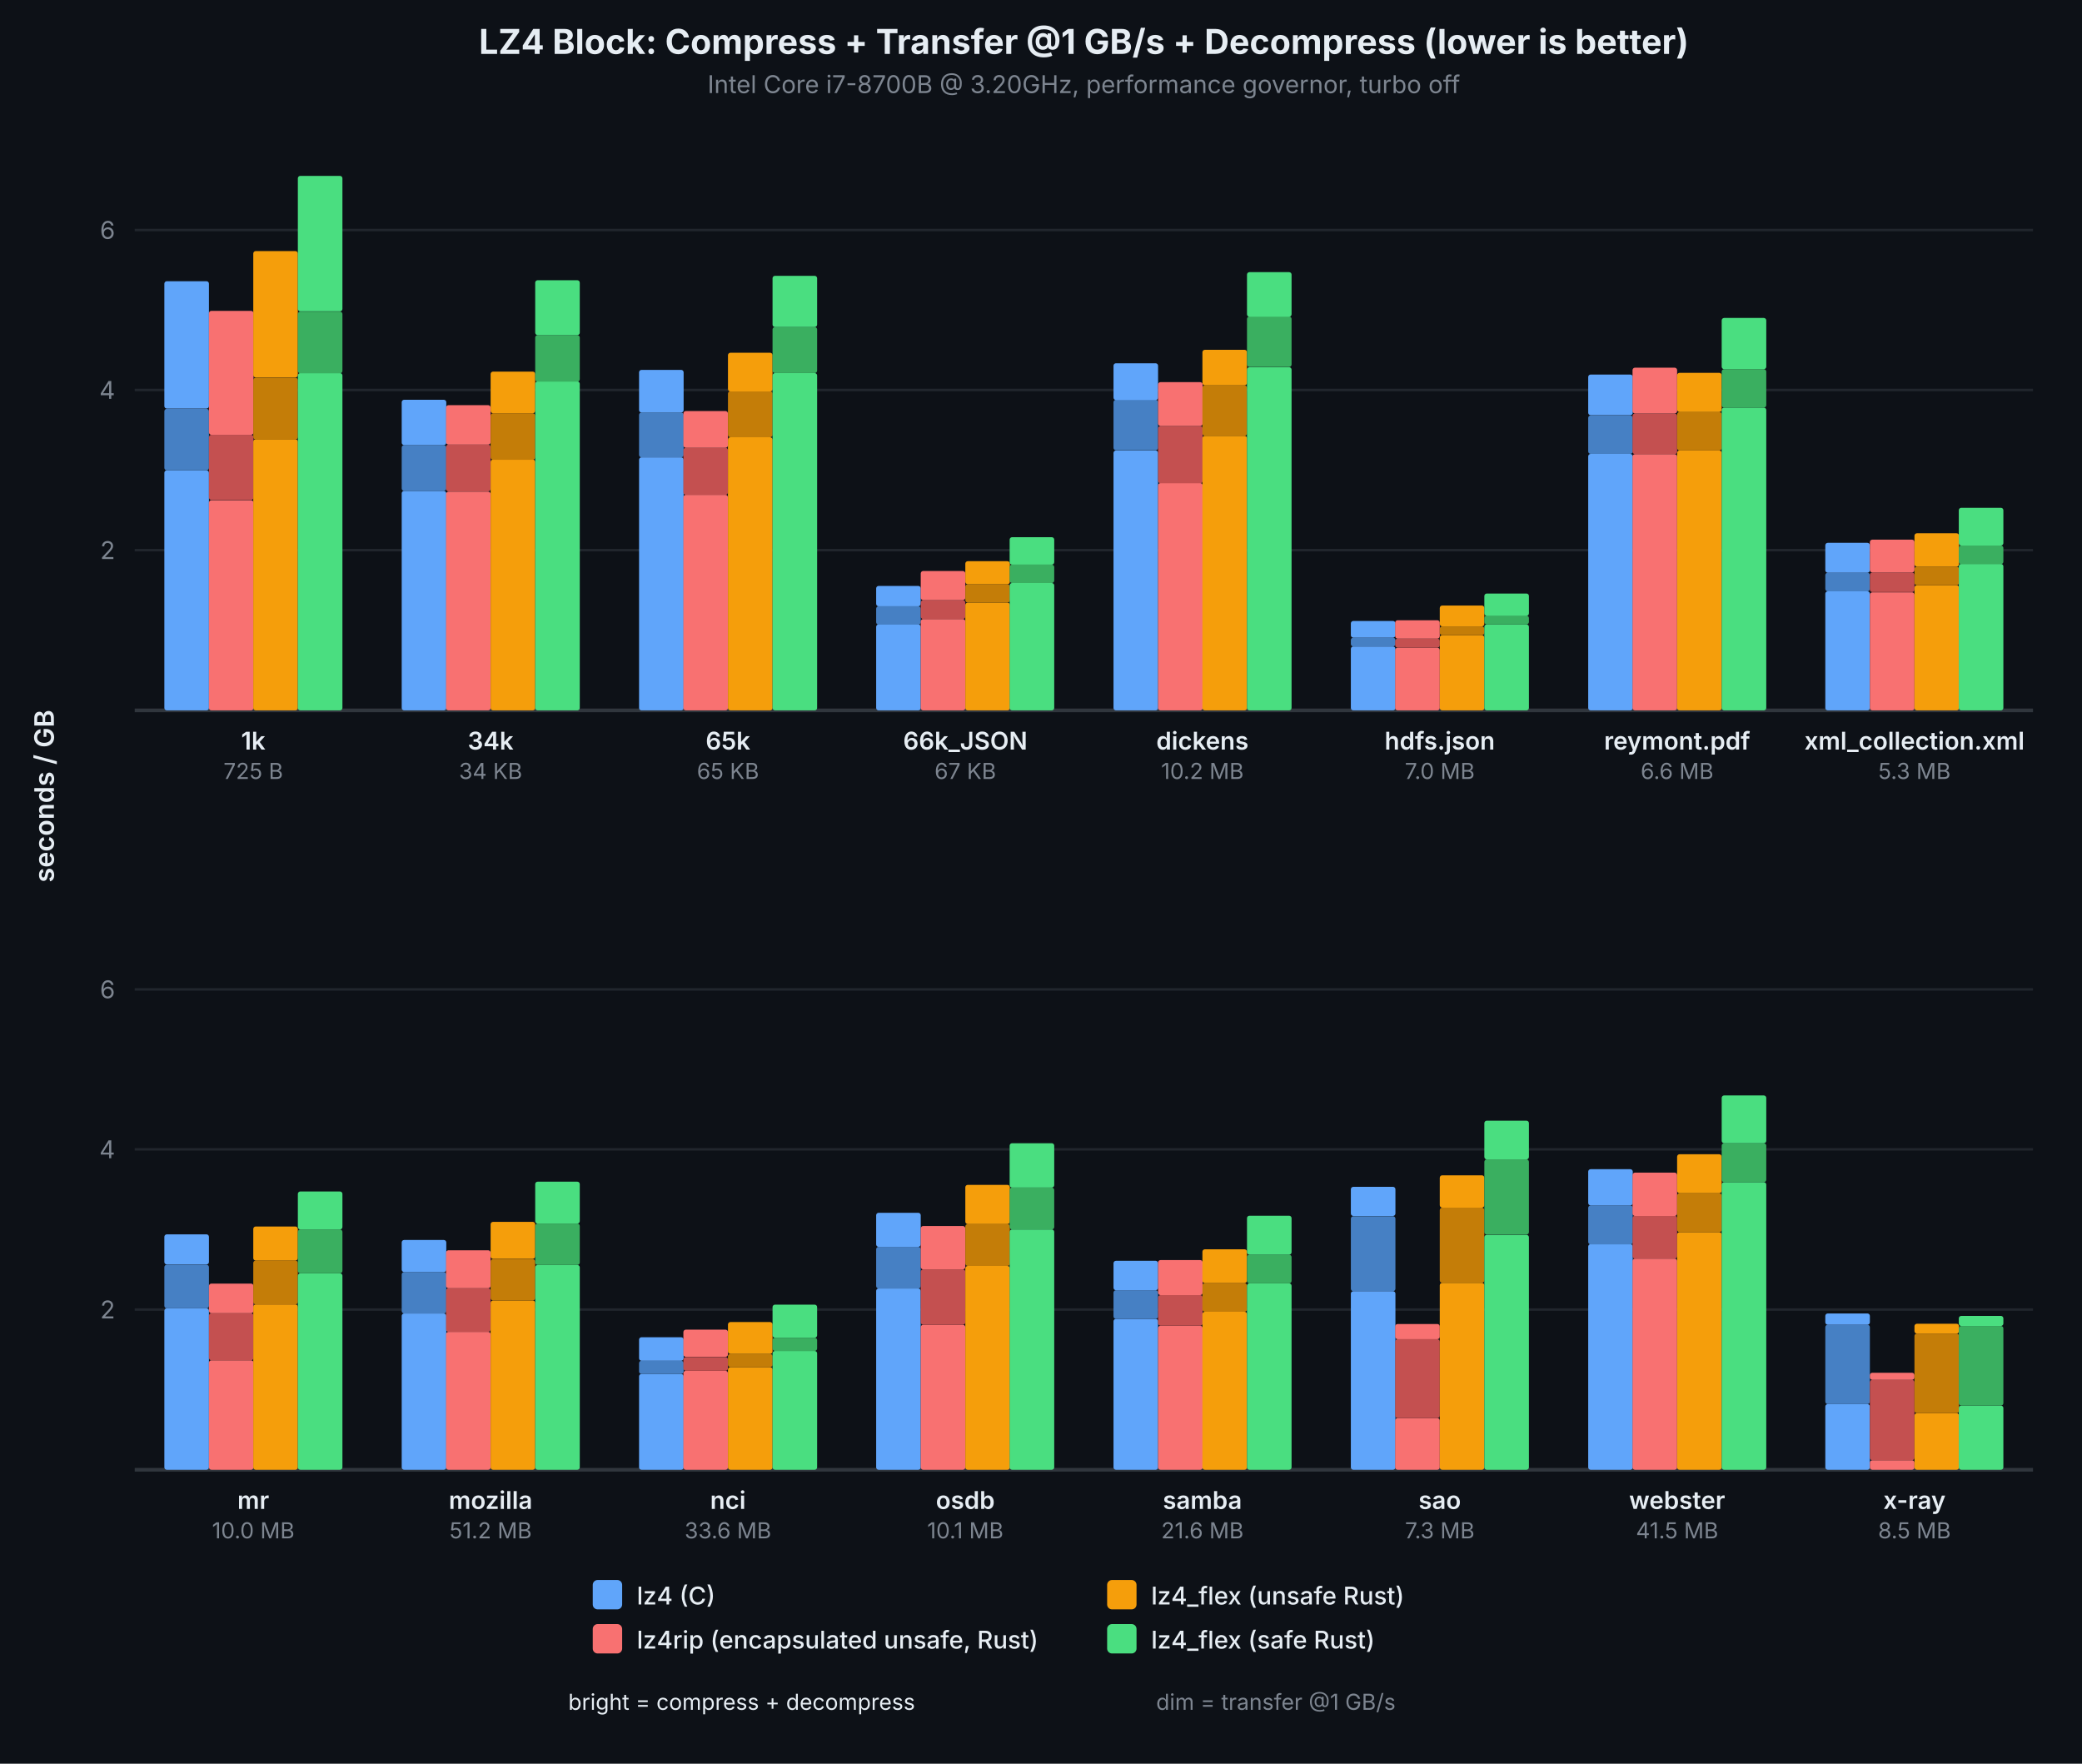
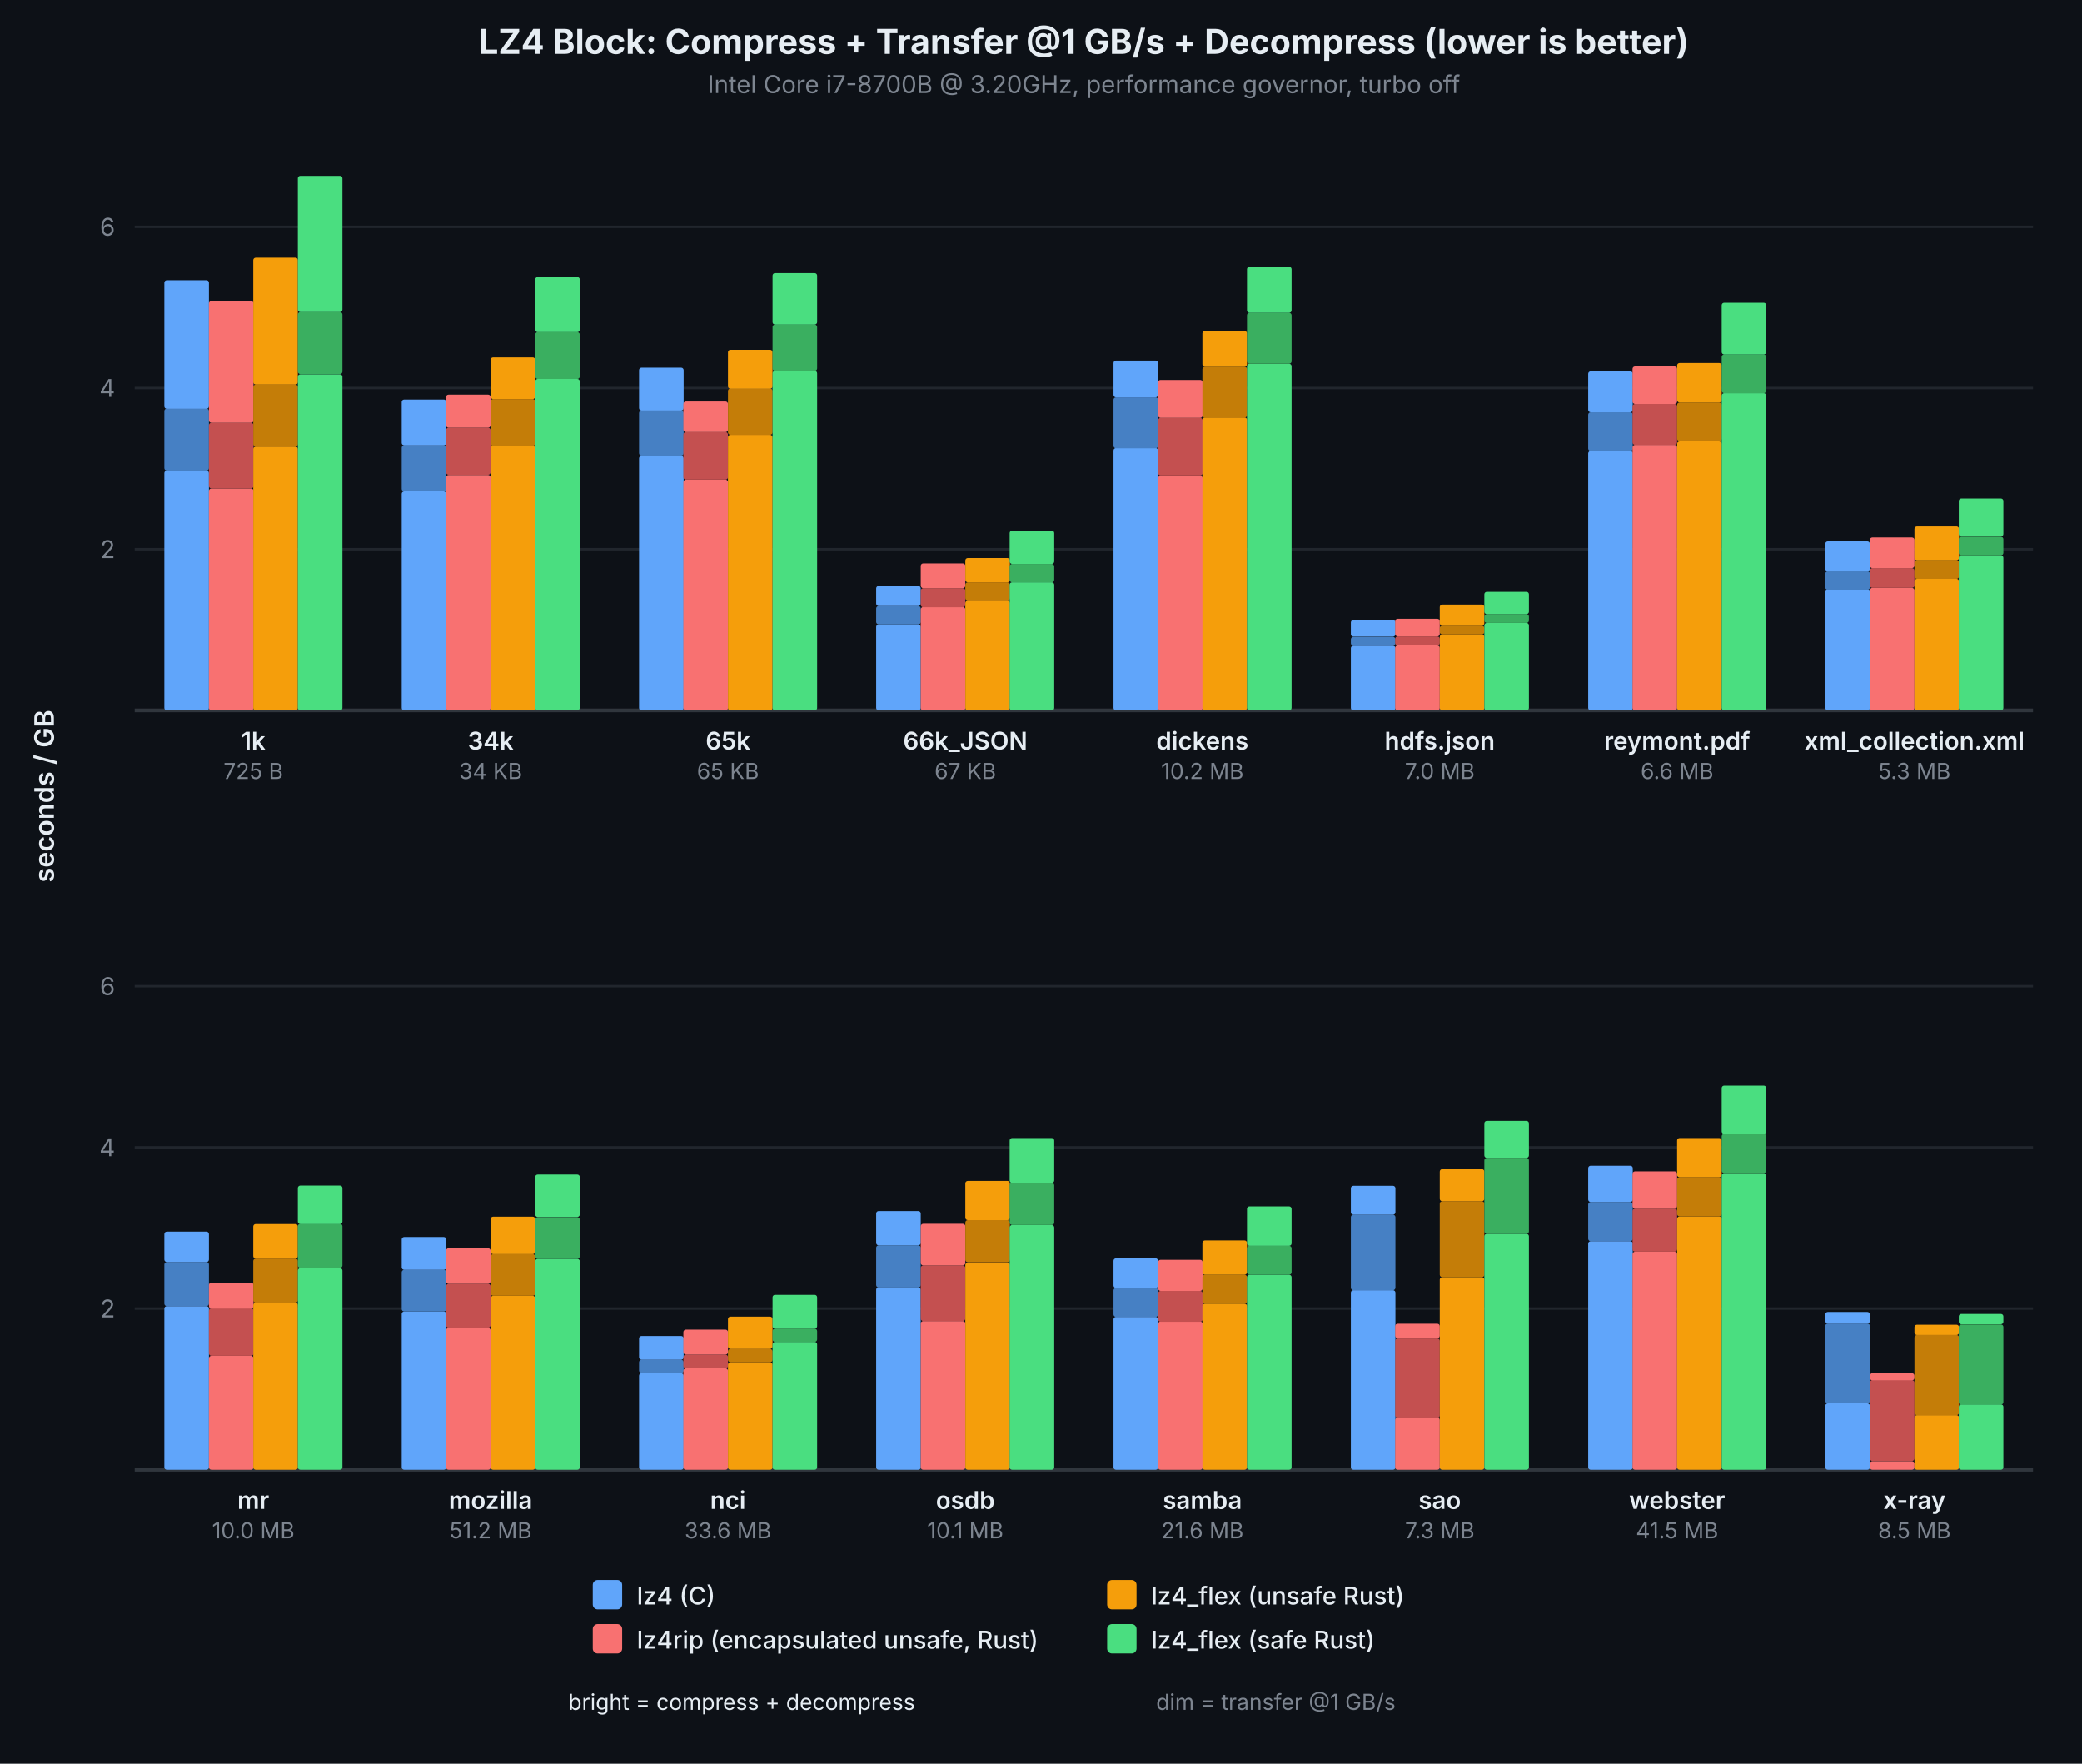
<svg xmlns="http://www.w3.org/2000/svg" viewBox="0 0 850 720" font-family="system-ui, -apple-system, sans-serif">
  <rect width="850" height="720" fill="#0d1117" />
  <text x="442.5" y="22" text-anchor="middle" fill="#e6edf3" font-size="14" font-weight="700">LZ4 Block: Compress + Transfer @1 GB/s + Decompress (lower is better)</text>
  <text x="442.5" y="38" text-anchor="middle" fill="#7d8590" font-size="10">Intel Core i7-8700B @ 3.20GHz, performance governor, turbo off</text>
-   <line x1="55" y1="224.6" x2="830" y2="224.6" stroke="#21262d" stroke-width="1" />
-   <text x="47" y="224.6" text-anchor="end" dominant-baseline="middle" fill="#7d8590" font-size="10">2</text>
-   <line x1="55" y1="159.2" x2="830" y2="159.2" stroke="#21262d" stroke-width="1" />
-   <text x="47" y="159.2" text-anchor="end" dominant-baseline="middle" fill="#7d8590" font-size="10">4</text>
-   <line x1="55" y1="93.9" x2="830" y2="93.9" stroke="#21262d" stroke-width="1" />
-   <text x="47" y="93.9" text-anchor="end" dominant-baseline="middle" fill="#7d8590" font-size="10">6</text>
+   <line x1="55" y1="224.2" x2="830" y2="224.2" stroke="#21262d" stroke-width="1" />
+   <text x="47" y="224.2" text-anchor="end" dominant-baseline="middle" fill="#7d8590" font-size="10">2</text>
+   <line x1="55" y1="158.4" x2="830" y2="158.4" stroke="#21262d" stroke-width="1" />
+   <text x="47" y="158.4" text-anchor="end" dominant-baseline="middle" fill="#7d8590" font-size="10">4</text>
+   <line x1="55" y1="92.6" x2="830" y2="92.6" stroke="#21262d" stroke-width="1" />
+   <text x="47" y="92.6" text-anchor="end" dominant-baseline="middle" fill="#7d8590" font-size="10">6</text>
  <line x1="55" y1="290" x2="830" y2="290" stroke="#30363d" stroke-width="1.5" />
  <text x="22" y="325.0" text-anchor="middle" fill="#e6edf3" font-size="11" font-weight="600" transform="rotate(-90,22,325.0)">seconds / GB</text>
-   <rect x="67.1" y="192.0" width="18.2" height="98.0" fill="#60a5fa" rx="1" />
-   <rect x="67.1" y="166.9" width="18.2" height="25.1" fill="#4680c4" rx="1" />
-   <rect x="67.1" y="114.8" width="18.2" height="52.0" fill="#60a5fa" rx="1" />
-   <rect x="85.3" y="204.2" width="18.2" height="85.8" fill="#f87171" rx="1" />
-   <rect x="85.3" y="177.5" width="18.2" height="26.6" fill="#c45050" rx="1" />
-   <rect x="85.3" y="126.9" width="18.2" height="50.6" fill="#f87171" rx="1" />
-   <rect x="103.4" y="179.3" width="18.2" height="110.7" fill="#f59e0b" rx="1" />
-   <rect x="103.4" y="154.2" width="18.2" height="25.2" fill="#c47d08" rx="1" />
-   <rect x="103.4" y="102.5" width="18.2" height="51.6" fill="#f59e0b" rx="1" />
-   <rect x="121.6" y="152.3" width="18.2" height="137.7" fill="#4ade80" rx="1" />
-   <rect x="121.6" y="127.2" width="18.2" height="25.2" fill="#3aaf60" rx="1" />
-   <rect x="121.6" y="71.8" width="18.2" height="55.3" fill="#4ade80" rx="1" />
+   <rect x="67.1" y="192.1" width="18.2" height="97.9" fill="#60a5fa" rx="1" />
+   <rect x="67.1" y="166.8" width="18.2" height="25.3" fill="#4680c4" rx="1" />
+   <rect x="67.1" y="114.4" width="18.2" height="52.5" fill="#60a5fa" rx="1" />
+   <rect x="85.3" y="199.4" width="18.2" height="90.6" fill="#f87171" rx="1" />
+   <rect x="85.3" y="172.6" width="18.2" height="26.8" fill="#c45050" rx="1" />
+   <rect x="85.3" y="122.9" width="18.2" height="49.7" fill="#f87171" rx="1" />
+   <rect x="103.4" y="182.3" width="18.2" height="107.7" fill="#f59e0b" rx="1" />
+   <rect x="103.4" y="157.0" width="18.2" height="25.3" fill="#c47d08" rx="1" />
+   <rect x="103.4" y="105.2" width="18.2" height="51.8" fill="#f59e0b" rx="1" />
+   <rect x="121.6" y="152.8" width="18.2" height="137.2" fill="#4ade80" rx="1" />
+   <rect x="121.6" y="127.4" width="18.2" height="25.3" fill="#3aaf60" rx="1" />
+   <rect x="121.6" y="71.8" width="18.2" height="55.6" fill="#4ade80" rx="1" />
  <text x="103.4" y="306" text-anchor="middle" fill="#e6edf3" font-size="10" font-weight="600">1k</text>
  <text x="103.4" y="318" text-anchor="middle" fill="#7d8590" font-size="9">725 B</text>
-   <rect x="164.0" y="200.4" width="18.2" height="89.6" fill="#60a5fa" rx="1" />
-   <rect x="164.0" y="181.7" width="18.2" height="18.7" fill="#4680c4" rx="1" />
-   <rect x="164.0" y="163.2" width="18.2" height="18.5" fill="#60a5fa" rx="1" />
-   <rect x="182.1" y="200.7" width="18.2" height="89.3" fill="#f87171" rx="1" />
-   <rect x="182.1" y="181.5" width="18.2" height="19.1" fill="#c45050" rx="1" />
-   <rect x="182.1" y="165.4" width="18.2" height="16.1" fill="#f87171" rx="1" />
-   <rect x="200.3" y="187.6" width="18.2" height="102.4" fill="#f59e0b" rx="1" />
-   <rect x="200.3" y="168.7" width="18.2" height="19.0" fill="#c47d08" rx="1" />
-   <rect x="200.3" y="151.7" width="18.2" height="17.0" fill="#f59e0b" rx="1" />
-   <rect x="218.5" y="155.7" width="18.2" height="134.3" fill="#4ade80" rx="1" />
-   <rect x="218.5" y="136.8" width="18.2" height="19.0" fill="#3aaf60" rx="1" />
-   <rect x="218.5" y="114.4" width="18.2" height="22.4" fill="#4ade80" rx="1" />
+   <rect x="164.0" y="200.6" width="18.2" height="89.4" fill="#60a5fa" rx="1" />
+   <rect x="164.0" y="181.8" width="18.2" height="18.8" fill="#4680c4" rx="1" />
+   <rect x="164.0" y="163.1" width="18.2" height="18.7" fill="#60a5fa" rx="1" />
+   <rect x="182.1" y="193.9" width="18.2" height="96.1" fill="#f87171" rx="1" />
+   <rect x="182.1" y="174.6" width="18.2" height="19.2" fill="#c45050" rx="1" />
+   <rect x="182.1" y="161.1" width="18.2" height="13.5" fill="#f87171" rx="1" />
+   <rect x="200.3" y="182.0" width="18.2" height="108.0" fill="#f59e0b" rx="1" />
+   <rect x="200.3" y="162.9" width="18.2" height="19.1" fill="#c47d08" rx="1" />
+   <rect x="200.3" y="145.9" width="18.2" height="17.0" fill="#f59e0b" rx="1" />
+   <rect x="218.5" y="154.7" width="18.2" height="135.3" fill="#4ade80" rx="1" />
+   <rect x="218.5" y="135.6" width="18.2" height="19.1" fill="#3aaf60" rx="1" />
+   <rect x="218.5" y="113.1" width="18.2" height="22.5" fill="#4ade80" rx="1" />
  <text x="200.3" y="306" text-anchor="middle" fill="#e6edf3" font-size="10" font-weight="600">34k</text>
  <text x="200.3" y="318" text-anchor="middle" fill="#7d8590" font-size="9">34 KB</text>
-   <rect x="260.9" y="186.7" width="18.2" height="103.3" fill="#60a5fa" rx="1" />
-   <rect x="260.9" y="168.4" width="18.2" height="18.3" fill="#4680c4" rx="1" />
-   <rect x="260.9" y="151.0" width="18.2" height="17.4" fill="#60a5fa" rx="1" />
-   <rect x="279.0" y="202.0" width="18.2" height="88.0" fill="#f87171" rx="1" />
-   <rect x="279.0" y="182.8" width="18.2" height="19.2" fill="#c45050" rx="1" />
-   <rect x="279.0" y="167.8" width="18.2" height="15.0" fill="#f87171" rx="1" />
-   <rect x="297.2" y="178.5" width="18.2" height="111.5" fill="#f59e0b" rx="1" />
-   <rect x="297.2" y="159.7" width="18.2" height="18.8" fill="#c47d08" rx="1" />
-   <rect x="297.2" y="144.0" width="18.2" height="15.8" fill="#f59e0b" rx="1" />
-   <rect x="315.4" y="152.3" width="18.2" height="137.7" fill="#4ade80" rx="1" />
-   <rect x="315.4" y="133.5" width="18.2" height="18.8" fill="#3aaf60" rx="1" />
-   <rect x="315.4" y="112.6" width="18.2" height="20.9" fill="#4ade80" rx="1" />
+   <rect x="260.9" y="186.1" width="18.2" height="103.9" fill="#60a5fa" rx="1" />
+   <rect x="260.9" y="167.6" width="18.2" height="18.4" fill="#4680c4" rx="1" />
+   <rect x="260.9" y="150.1" width="18.2" height="17.5" fill="#60a5fa" rx="1" />
+   <rect x="279.0" y="195.8" width="18.2" height="94.2" fill="#f87171" rx="1" />
+   <rect x="279.0" y="176.4" width="18.2" height="19.4" fill="#c45050" rx="1" />
+   <rect x="279.0" y="163.9" width="18.2" height="12.5" fill="#f87171" rx="1" />
+   <rect x="297.2" y="177.5" width="18.2" height="112.5" fill="#f59e0b" rx="1" />
+   <rect x="297.2" y="158.6" width="18.2" height="18.9" fill="#c47d08" rx="1" />
+   <rect x="297.2" y="142.8" width="18.2" height="15.9" fill="#f59e0b" rx="1" />
+   <rect x="315.4" y="151.4" width="18.2" height="138.6" fill="#4ade80" rx="1" />
+   <rect x="315.4" y="132.5" width="18.2" height="18.9" fill="#3aaf60" rx="1" />
+   <rect x="315.4" y="111.5" width="18.2" height="21.0" fill="#4ade80" rx="1" />
  <text x="297.2" y="306" text-anchor="middle" fill="#e6edf3" font-size="10" font-weight="600">65k</text>
  <text x="297.2" y="318" text-anchor="middle" fill="#7d8590" font-size="9">65 KB</text>
  <rect x="357.7" y="254.9" width="18.2" height="35.1" fill="#60a5fa" rx="1" />
-   <rect x="357.7" y="247.5" width="18.2" height="7.5" fill="#4680c4" rx="1" />
-   <rect x="357.7" y="239.2" width="18.2" height="8.3" fill="#60a5fa" rx="1" />
-   <rect x="375.9" y="252.7" width="18.2" height="37.3" fill="#f87171" rx="1" />
-   <rect x="375.9" y="245.0" width="18.2" height="7.7" fill="#c45050" rx="1" />
-   <rect x="375.9" y="233.1" width="18.2" height="11.9" fill="#f87171" rx="1" />
-   <rect x="394.1" y="246.0" width="18.2" height="44.0" fill="#f59e0b" rx="1" />
-   <rect x="394.1" y="238.5" width="18.2" height="7.5" fill="#c47d08" rx="1" />
-   <rect x="394.1" y="229.1" width="18.2" height="9.4" fill="#f59e0b" rx="1" />
-   <rect x="412.2" y="238.0" width="18.2" height="52.0" fill="#4ade80" rx="1" />
-   <rect x="412.2" y="230.5" width="18.2" height="7.5" fill="#3aaf60" rx="1" />
-   <rect x="412.2" y="219.3" width="18.2" height="11.2" fill="#4ade80" rx="1" />
+   <rect x="357.7" y="247.4" width="18.2" height="7.5" fill="#4680c4" rx="1" />
+   <rect x="357.7" y="239.2" width="18.2" height="8.2" fill="#60a5fa" rx="1" />
+   <rect x="375.9" y="247.8" width="18.2" height="42.2" fill="#f87171" rx="1" />
+   <rect x="375.9" y="240.1" width="18.2" height="7.8" fill="#c45050" rx="1" />
+   <rect x="375.9" y="230.0" width="18.2" height="10.1" fill="#f87171" rx="1" />
+   <rect x="394.1" y="245.2" width="18.2" height="44.8" fill="#f59e0b" rx="1" />
+   <rect x="394.1" y="237.7" width="18.2" height="7.5" fill="#c47d08" rx="1" />
+   <rect x="394.1" y="227.8" width="18.2" height="9.9" fill="#f59e0b" rx="1" />
+   <rect x="412.2" y="237.7" width="18.2" height="52.3" fill="#4ade80" rx="1" />
+   <rect x="412.2" y="230.2" width="18.2" height="7.5" fill="#3aaf60" rx="1" />
+   <rect x="412.2" y="216.6" width="18.2" height="13.6" fill="#4ade80" rx="1" />
  <text x="394.1" y="306" text-anchor="middle" fill="#e6edf3" font-size="10" font-weight="600">66k_JSON</text>
  <text x="394.1" y="318" text-anchor="middle" fill="#7d8590" font-size="9">67 KB</text>
-   <rect x="454.6" y="183.9" width="18.2" height="106.1" fill="#60a5fa" rx="1" />
-   <rect x="454.6" y="163.2" width="18.2" height="20.6" fill="#4680c4" rx="1" />
-   <rect x="454.6" y="148.3" width="18.2" height="15.0" fill="#60a5fa" rx="1" />
-   <rect x="472.8" y="197.2" width="18.2" height="92.8" fill="#f87171" rx="1" />
-   <rect x="472.8" y="173.9" width="18.2" height="23.4" fill="#c45050" rx="1" />
-   <rect x="472.8" y="156.0" width="18.2" height="17.9" fill="#f87171" rx="1" />
-   <rect x="490.9" y="177.9" width="18.2" height="112.1" fill="#f59e0b" rx="1" />
-   <rect x="490.9" y="157.3" width="18.2" height="20.6" fill="#c47d08" rx="1" />
-   <rect x="490.9" y="142.8" width="18.2" height="14.5" fill="#f59e0b" rx="1" />
-   <rect x="509.1" y="149.9" width="18.2" height="140.1" fill="#4ade80" rx="1" />
-   <rect x="509.1" y="129.2" width="18.2" height="20.6" fill="#3aaf60" rx="1" />
-   <rect x="509.1" y="111.1" width="18.2" height="18.2" fill="#4ade80" rx="1" />
+   <rect x="454.6" y="182.9" width="18.2" height="107.1" fill="#60a5fa" rx="1" />
+   <rect x="454.6" y="162.2" width="18.2" height="20.8" fill="#4680c4" rx="1" />
+   <rect x="454.6" y="147.2" width="18.2" height="15.0" fill="#60a5fa" rx="1" />
+   <rect x="472.8" y="194.2" width="18.2" height="95.8" fill="#f87171" rx="1" />
+   <rect x="472.8" y="170.6" width="18.2" height="23.5" fill="#c45050" rx="1" />
+   <rect x="472.8" y="155.1" width="18.2" height="15.5" fill="#f87171" rx="1" />
+   <rect x="490.9" y="170.4" width="18.2" height="119.6" fill="#f59e0b" rx="1" />
+   <rect x="490.9" y="149.7" width="18.2" height="20.8" fill="#c47d08" rx="1" />
+   <rect x="490.9" y="135.1" width="18.2" height="14.6" fill="#f59e0b" rx="1" />
+   <rect x="509.1" y="148.5" width="18.2" height="141.5" fill="#4ade80" rx="1" />
+   <rect x="509.1" y="127.7" width="18.2" height="20.8" fill="#3aaf60" rx="1" />
+   <rect x="509.1" y="108.9" width="18.2" height="18.8" fill="#4ade80" rx="1" />
  <text x="490.9" y="306" text-anchor="middle" fill="#e6edf3" font-size="10" font-weight="600">dickens</text>
  <text x="490.9" y="318" text-anchor="middle" fill="#7d8590" font-size="9">10.2 MB</text>
-   <rect x="551.5" y="263.9" width="18.2" height="26.1" fill="#60a5fa" rx="1" />
-   <rect x="551.5" y="260.3" width="18.2" height="3.6" fill="#4680c4" rx="1" />
-   <rect x="551.5" y="253.5" width="18.2" height="6.8" fill="#60a5fa" rx="1" />
-   <rect x="569.6" y="264.4" width="18.2" height="25.6" fill="#f87171" rx="1" />
-   <rect x="569.6" y="260.7" width="18.2" height="3.7" fill="#c45050" rx="1" />
-   <rect x="569.6" y="253.2" width="18.2" height="7.5" fill="#f87171" rx="1" />
-   <rect x="587.8" y="259.3" width="18.2" height="30.7" fill="#f59e0b" rx="1" />
-   <rect x="587.8" y="255.7" width="18.2" height="3.6" fill="#c47d08" rx="1" />
-   <rect x="587.8" y="247.2" width="18.2" height="8.5" fill="#f59e0b" rx="1" />
-   <rect x="606.0" y="254.9" width="18.2" height="35.1" fill="#4ade80" rx="1" />
-   <rect x="606.0" y="251.3" width="18.2" height="3.6" fill="#3aaf60" rx="1" />
-   <rect x="606.0" y="242.3" width="18.2" height="9.1" fill="#4ade80" rx="1" />
+   <rect x="551.5" y="263.6" width="18.2" height="26.4" fill="#60a5fa" rx="1" />
+   <rect x="551.5" y="260.0" width="18.2" height="3.6" fill="#4680c4" rx="1" />
+   <rect x="551.5" y="253.1" width="18.2" height="6.8" fill="#60a5fa" rx="1" />
+   <rect x="569.6" y="263.5" width="18.2" height="26.5" fill="#f87171" rx="1" />
+   <rect x="569.6" y="259.8" width="18.2" height="3.7" fill="#c45050" rx="1" />
+   <rect x="569.6" y="252.6" width="18.2" height="7.2" fill="#f87171" rx="1" />
+   <rect x="587.8" y="259.0" width="18.2" height="31.0" fill="#f59e0b" rx="1" />
+   <rect x="587.8" y="255.4" width="18.2" height="3.6" fill="#c47d08" rx="1" />
+   <rect x="587.8" y="246.8" width="18.2" height="8.6" fill="#f59e0b" rx="1" />
+   <rect x="606.0" y="254.3" width="18.2" height="35.7" fill="#4ade80" rx="1" />
+   <rect x="606.0" y="250.7" width="18.2" height="3.6" fill="#3aaf60" rx="1" />
+   <rect x="606.0" y="241.6" width="18.2" height="9.1" fill="#4ade80" rx="1" />
  <text x="587.8" y="306" text-anchor="middle" fill="#e6edf3" font-size="10" font-weight="600">hdfs.json</text>
  <text x="587.8" y="318" text-anchor="middle" fill="#7d8590" font-size="9">7.0 MB</text>
-   <rect x="648.4" y="185.3" width="18.2" height="104.7" fill="#60a5fa" rx="1" />
-   <rect x="648.4" y="169.6" width="18.2" height="15.7" fill="#4680c4" rx="1" />
-   <rect x="648.4" y="152.9" width="18.2" height="16.6" fill="#60a5fa" rx="1" />
-   <rect x="666.5" y="185.4" width="18.2" height="104.6" fill="#f87171" rx="1" />
-   <rect x="666.5" y="168.8" width="18.2" height="16.6" fill="#c45050" rx="1" />
-   <rect x="666.5" y="150.1" width="18.2" height="18.7" fill="#f87171" rx="1" />
-   <rect x="684.7" y="183.9" width="18.2" height="106.1" fill="#f59e0b" rx="1" />
-   <rect x="684.7" y="168.2" width="18.2" height="15.7" fill="#c47d08" rx="1" />
-   <rect x="684.7" y="152.2" width="18.2" height="16.0" fill="#f59e0b" rx="1" />
-   <rect x="702.9" y="166.4" width="18.2" height="123.6" fill="#4ade80" rx="1" />
-   <rect x="702.9" y="150.7" width="18.2" height="15.7" fill="#3aaf60" rx="1" />
-   <rect x="702.9" y="129.8" width="18.2" height="20.9" fill="#4ade80" rx="1" />
+   <rect x="648.4" y="184.1" width="18.2" height="105.9" fill="#60a5fa" rx="1" />
+   <rect x="648.4" y="168.3" width="18.2" height="15.8" fill="#4680c4" rx="1" />
+   <rect x="648.4" y="151.6" width="18.2" height="16.7" fill="#60a5fa" rx="1" />
+   <rect x="666.5" y="181.6" width="18.2" height="108.4" fill="#f87171" rx="1" />
+   <rect x="666.5" y="164.9" width="18.2" height="16.7" fill="#c45050" rx="1" />
+   <rect x="666.5" y="149.6" width="18.2" height="15.3" fill="#f87171" rx="1" />
+   <rect x="684.7" y="180.2" width="18.2" height="109.8" fill="#f59e0b" rx="1" />
+   <rect x="684.7" y="164.3" width="18.2" height="15.8" fill="#c47d08" rx="1" />
+   <rect x="684.7" y="148.2" width="18.2" height="16.1" fill="#f59e0b" rx="1" />
+   <rect x="702.9" y="160.5" width="18.2" height="129.5" fill="#4ade80" rx="1" />
+   <rect x="702.9" y="144.7" width="18.2" height="15.8" fill="#3aaf60" rx="1" />
+   <rect x="702.9" y="123.6" width="18.2" height="21.1" fill="#4ade80" rx="1" />
  <text x="684.7" y="306" text-anchor="middle" fill="#e6edf3" font-size="10" font-weight="600">reymont.pdf</text>
  <text x="684.7" y="318" text-anchor="middle" fill="#7d8590" font-size="9">6.6 MB</text>
-   <rect x="745.2" y="241.4" width="18.2" height="48.6" fill="#60a5fa" rx="1" />
-   <rect x="745.2" y="233.8" width="18.2" height="7.6" fill="#4680c4" rx="1" />
-   <rect x="745.2" y="221.6" width="18.2" height="12.2" fill="#60a5fa" rx="1" />
-   <rect x="763.4" y="241.8" width="18.2" height="48.2" fill="#f87171" rx="1" />
-   <rect x="763.4" y="233.7" width="18.2" height="8.0" fill="#c45050" rx="1" />
-   <rect x="763.4" y="220.3" width="18.2" height="13.4" fill="#f87171" rx="1" />
-   <rect x="781.6" y="238.9" width="18.2" height="51.1" fill="#f59e0b" rx="1" />
-   <rect x="781.6" y="231.3" width="18.2" height="7.6" fill="#c47d08" rx="1" />
-   <rect x="781.6" y="217.7" width="18.2" height="13.6" fill="#f59e0b" rx="1" />
-   <rect x="799.7" y="230.2" width="18.2" height="59.8" fill="#4ade80" rx="1" />
-   <rect x="799.7" y="222.7" width="18.2" height="7.6" fill="#3aaf60" rx="1" />
-   <rect x="799.7" y="207.3" width="18.2" height="15.4" fill="#4ade80" rx="1" />
+   <rect x="745.2" y="240.8" width="18.2" height="49.2" fill="#60a5fa" rx="1" />
+   <rect x="745.2" y="233.2" width="18.2" height="7.6" fill="#4680c4" rx="1" />
+   <rect x="745.2" y="221.0" width="18.2" height="12.2" fill="#60a5fa" rx="1" />
+   <rect x="763.4" y="240.0" width="18.2" height="50.0" fill="#f87171" rx="1" />
+   <rect x="763.4" y="231.9" width="18.2" height="8.1" fill="#c45050" rx="1" />
+   <rect x="763.4" y="219.4" width="18.2" height="12.5" fill="#f87171" rx="1" />
+   <rect x="781.6" y="236.3" width="18.2" height="53.7" fill="#f59e0b" rx="1" />
+   <rect x="781.6" y="228.7" width="18.2" height="7.6" fill="#c47d08" rx="1" />
+   <rect x="781.6" y="214.9" width="18.2" height="13.8" fill="#f59e0b" rx="1" />
+   <rect x="799.7" y="226.7" width="18.2" height="63.3" fill="#4ade80" rx="1" />
+   <rect x="799.7" y="219.1" width="18.2" height="7.6" fill="#3aaf60" rx="1" />
+   <rect x="799.7" y="203.5" width="18.2" height="15.5" fill="#4ade80" rx="1" />
  <text x="781.6" y="306" text-anchor="middle" fill="#e6edf3" font-size="10" font-weight="600">xml_collection.xml</text>
  <text x="781.6" y="318" text-anchor="middle" fill="#7d8590" font-size="9">5.3 MB</text>
-   <line x1="55" y1="534.6" x2="830" y2="534.6" stroke="#21262d" stroke-width="1" />
-   <text x="47" y="534.6" text-anchor="end" dominant-baseline="middle" fill="#7d8590" font-size="10">2</text>
-   <line x1="55" y1="469.2" x2="830" y2="469.2" stroke="#21262d" stroke-width="1" />
-   <text x="47" y="469.2" text-anchor="end" dominant-baseline="middle" fill="#7d8590" font-size="10">4</text>
-   <line x1="55" y1="403.9" x2="830" y2="403.9" stroke="#21262d" stroke-width="1" />
-   <text x="47" y="403.9" text-anchor="end" dominant-baseline="middle" fill="#7d8590" font-size="10">6</text>
+   <line x1="55" y1="534.2" x2="830" y2="534.2" stroke="#21262d" stroke-width="1" />
+   <text x="47" y="534.2" text-anchor="end" dominant-baseline="middle" fill="#7d8590" font-size="10">2</text>
+   <line x1="55" y1="468.4" x2="830" y2="468.4" stroke="#21262d" stroke-width="1" />
+   <text x="47" y="468.4" text-anchor="end" dominant-baseline="middle" fill="#7d8590" font-size="10">4</text>
+   <line x1="55" y1="402.6" x2="830" y2="402.6" stroke="#21262d" stroke-width="1" />
+   <text x="47" y="402.6" text-anchor="end" dominant-baseline="middle" fill="#7d8590" font-size="10">6</text>
  <line x1="55" y1="600" x2="830" y2="600" stroke="#30363d" stroke-width="1.5" />
-   <rect x="67.1" y="534.1" width="18.2" height="65.9" fill="#60a5fa" rx="1" />
-   <rect x="67.1" y="516.3" width="18.2" height="17.8" fill="#4680c4" rx="1" />
-   <rect x="67.1" y="503.9" width="18.2" height="12.3" fill="#60a5fa" rx="1" />
-   <rect x="85.3" y="555.3" width="18.2" height="44.7" fill="#f87171" rx="1" />
-   <rect x="85.3" y="536.1" width="18.2" height="19.2" fill="#c45050" rx="1" />
-   <rect x="85.3" y="524.0" width="18.2" height="12.1" fill="#f87171" rx="1" />
-   <rect x="103.4" y="532.5" width="18.2" height="67.5" fill="#f59e0b" rx="1" />
-   <rect x="103.4" y="514.6" width="18.2" height="17.9" fill="#c47d08" rx="1" />
-   <rect x="103.4" y="500.7" width="18.2" height="13.9" fill="#f59e0b" rx="1" />
-   <rect x="121.6" y="519.8" width="18.2" height="80.2" fill="#4ade80" rx="1" />
-   <rect x="121.6" y="501.9" width="18.2" height="17.9" fill="#3aaf60" rx="1" />
-   <rect x="121.6" y="486.4" width="18.2" height="15.5" fill="#4ade80" rx="1" />
+   <rect x="67.1" y="533.2" width="18.2" height="66.8" fill="#60a5fa" rx="1" />
+   <rect x="67.1" y="515.2" width="18.2" height="18.0" fill="#4680c4" rx="1" />
+   <rect x="67.1" y="502.8" width="18.2" height="12.4" fill="#60a5fa" rx="1" />
+   <rect x="85.3" y="553.5" width="18.2" height="46.5" fill="#f87171" rx="1" />
+   <rect x="85.3" y="534.1" width="18.2" height="19.4" fill="#c45050" rx="1" />
+   <rect x="85.3" y="523.6" width="18.2" height="10.6" fill="#f87171" rx="1" />
+   <rect x="103.4" y="531.8" width="18.2" height="68.2" fill="#f59e0b" rx="1" />
+   <rect x="103.4" y="513.8" width="18.2" height="18.0" fill="#c47d08" rx="1" />
+   <rect x="103.4" y="499.7" width="18.2" height="14.1" fill="#f59e0b" rx="1" />
+   <rect x="121.6" y="517.7" width="18.2" height="82.3" fill="#4ade80" rx="1" />
+   <rect x="121.6" y="499.6" width="18.2" height="18.0" fill="#3aaf60" rx="1" />
+   <rect x="121.6" y="484.0" width="18.2" height="15.7" fill="#4ade80" rx="1" />
  <text x="103.4" y="616" text-anchor="middle" fill="#e6edf3" font-size="10" font-weight="600">mr</text>
  <text x="103.4" y="628" text-anchor="middle" fill="#7d8590" font-size="9">10.0 MB</text>
-   <rect x="164.0" y="536.2" width="18.2" height="63.8" fill="#60a5fa" rx="1" />
-   <rect x="164.0" y="519.3" width="18.2" height="16.9" fill="#4680c4" rx="1" />
-   <rect x="164.0" y="506.2" width="18.2" height="13.1" fill="#60a5fa" rx="1" />
-   <rect x="182.1" y="543.7" width="18.2" height="56.3" fill="#f87171" rx="1" />
-   <rect x="182.1" y="525.9" width="18.2" height="17.8" fill="#c45050" rx="1" />
-   <rect x="182.1" y="510.4" width="18.2" height="15.5" fill="#f87171" rx="1" />
-   <rect x="200.3" y="530.9" width="18.2" height="69.1" fill="#f59e0b" rx="1" />
-   <rect x="200.3" y="514.0" width="18.2" height="16.9" fill="#c47d08" rx="1" />
-   <rect x="200.3" y="498.8" width="18.2" height="15.1" fill="#f59e0b" rx="1" />
-   <rect x="218.5" y="516.4" width="18.2" height="83.6" fill="#4ade80" rx="1" />
-   <rect x="218.5" y="499.5" width="18.2" height="16.9" fill="#3aaf60" rx="1" />
-   <rect x="218.5" y="482.4" width="18.2" height="17.1" fill="#4ade80" rx="1" />
+   <rect x="164.0" y="535.4" width="18.2" height="64.6" fill="#60a5fa" rx="1" />
+   <rect x="164.0" y="518.4" width="18.2" height="17.0" fill="#4680c4" rx="1" />
+   <rect x="164.0" y="505.0" width="18.2" height="13.4" fill="#60a5fa" rx="1" />
+   <rect x="182.1" y="542.1" width="18.2" height="57.9" fill="#f87171" rx="1" />
+   <rect x="182.1" y="524.1" width="18.2" height="17.9" fill="#c45050" rx="1" />
+   <rect x="182.1" y="509.6" width="18.2" height="14.5" fill="#f87171" rx="1" />
+   <rect x="200.3" y="529.0" width="18.2" height="71.0" fill="#f59e0b" rx="1" />
+   <rect x="200.3" y="512.0" width="18.2" height="17.0" fill="#c47d08" rx="1" />
+   <rect x="200.3" y="496.7" width="18.2" height="15.3" fill="#f59e0b" rx="1" />
+   <rect x="218.5" y="513.9" width="18.2" height="86.1" fill="#4ade80" rx="1" />
+   <rect x="218.5" y="496.9" width="18.2" height="17.0" fill="#3aaf60" rx="1" />
+   <rect x="218.5" y="479.5" width="18.2" height="17.3" fill="#4ade80" rx="1" />
  <text x="200.3" y="616" text-anchor="middle" fill="#e6edf3" font-size="10" font-weight="600">mozilla</text>
  <text x="200.3" y="628" text-anchor="middle" fill="#7d8590" font-size="9">51.2 MB</text>
-   <rect x="260.9" y="560.9" width="18.2" height="39.1" fill="#60a5fa" rx="1" />
-   <rect x="260.9" y="555.5" width="18.2" height="5.4" fill="#4680c4" rx="1" />
-   <rect x="260.9" y="545.9" width="18.2" height="9.6" fill="#60a5fa" rx="1" />
-   <rect x="279.0" y="559.6" width="18.2" height="40.4" fill="#f87171" rx="1" />
-   <rect x="279.0" y="554.0" width="18.2" height="5.6" fill="#c45050" rx="1" />
-   <rect x="279.0" y="542.8" width="18.2" height="11.1" fill="#f87171" rx="1" />
-   <rect x="297.2" y="558.1" width="18.2" height="41.9" fill="#f59e0b" rx="1" />
-   <rect x="297.2" y="552.7" width="18.2" height="5.4" fill="#c47d08" rx="1" />
-   <rect x="297.2" y="539.7" width="18.2" height="13.0" fill="#f59e0b" rx="1" />
-   <rect x="315.4" y="551.5" width="18.2" height="48.5" fill="#4ade80" rx="1" />
-   <rect x="315.4" y="546.1" width="18.2" height="5.4" fill="#3aaf60" rx="1" />
-   <rect x="315.4" y="532.6" width="18.2" height="13.5" fill="#4ade80" rx="1" />
+   <rect x="260.9" y="560.6" width="18.2" height="39.4" fill="#60a5fa" rx="1" />
+   <rect x="260.9" y="555.1" width="18.2" height="5.4" fill="#4680c4" rx="1" />
+   <rect x="260.9" y="545.4" width="18.2" height="9.7" fill="#60a5fa" rx="1" />
+   <rect x="279.0" y="558.6" width="18.2" height="41.4" fill="#f87171" rx="1" />
+   <rect x="279.0" y="553.0" width="18.2" height="5.6" fill="#c45050" rx="1" />
+   <rect x="279.0" y="542.8" width="18.2" height="10.2" fill="#f87171" rx="1" />
+   <rect x="297.2" y="556.1" width="18.2" height="43.9" fill="#f59e0b" rx="1" />
+   <rect x="297.2" y="550.7" width="18.2" height="5.4" fill="#c47d08" rx="1" />
+   <rect x="297.2" y="537.5" width="18.2" height="13.2" fill="#f59e0b" rx="1" />
+   <rect x="315.4" y="547.8" width="18.2" height="52.2" fill="#4ade80" rx="1" />
+   <rect x="315.4" y="542.4" width="18.2" height="5.4" fill="#3aaf60" rx="1" />
+   <rect x="315.4" y="528.6" width="18.2" height="13.8" fill="#4ade80" rx="1" />
  <text x="297.2" y="616" text-anchor="middle" fill="#e6edf3" font-size="10" font-weight="600">nci</text>
  <text x="297.2" y="628" text-anchor="middle" fill="#7d8590" font-size="9">33.6 MB</text>
-   <rect x="357.7" y="526.0" width="18.2" height="74.0" fill="#60a5fa" rx="1" />
-   <rect x="357.7" y="509.0" width="18.2" height="17.0" fill="#4680c4" rx="1" />
-   <rect x="357.7" y="495.1" width="18.2" height="13.9" fill="#60a5fa" rx="1" />
-   <rect x="375.9" y="540.8" width="18.2" height="59.2" fill="#f87171" rx="1" />
-   <rect x="375.9" y="518.2" width="18.2" height="22.6" fill="#c45050" rx="1" />
-   <rect x="375.9" y="500.5" width="18.2" height="17.7" fill="#f87171" rx="1" />
-   <rect x="394.1" y="516.8" width="18.2" height="83.2" fill="#f59e0b" rx="1" />
-   <rect x="394.1" y="499.7" width="18.2" height="17.1" fill="#c47d08" rx="1" />
-   <rect x="394.1" y="483.7" width="18.2" height="16.0" fill="#f59e0b" rx="1" />
-   <rect x="412.2" y="501.9" width="18.2" height="98.1" fill="#4ade80" rx="1" />
-   <rect x="412.2" y="484.8" width="18.2" height="17.1" fill="#3aaf60" rx="1" />
-   <rect x="412.2" y="466.7" width="18.2" height="18.1" fill="#4ade80" rx="1" />
+   <rect x="357.7" y="525.5" width="18.2" height="74.5" fill="#60a5fa" rx="1" />
+   <rect x="357.7" y="508.4" width="18.2" height="17.2" fill="#4680c4" rx="1" />
+   <rect x="357.7" y="494.4" width="18.2" height="14.0" fill="#60a5fa" rx="1" />
+   <rect x="375.9" y="539.3" width="18.2" height="60.7" fill="#f87171" rx="1" />
+   <rect x="375.9" y="516.6" width="18.2" height="22.7" fill="#c45050" rx="1" />
+   <rect x="375.9" y="499.6" width="18.2" height="17.0" fill="#f87171" rx="1" />
+   <rect x="394.1" y="515.4" width="18.2" height="84.6" fill="#f59e0b" rx="1" />
+   <rect x="394.1" y="498.1" width="18.2" height="17.2" fill="#c47d08" rx="1" />
+   <rect x="394.1" y="482.1" width="18.2" height="16.0" fill="#f59e0b" rx="1" />
+   <rect x="412.2" y="500.1" width="18.2" height="99.9" fill="#4ade80" rx="1" />
+   <rect x="412.2" y="482.9" width="18.2" height="17.2" fill="#3aaf60" rx="1" />
+   <rect x="412.2" y="464.6" width="18.2" height="18.3" fill="#4ade80" rx="1" />
  <text x="394.1" y="616" text-anchor="middle" fill="#e6edf3" font-size="10" font-weight="600">osdb</text>
  <text x="394.1" y="628" text-anchor="middle" fill="#7d8590" font-size="9">10.1 MB</text>
-   <rect x="454.6" y="538.4" width="18.2" height="61.6" fill="#60a5fa" rx="1" />
-   <rect x="454.6" y="526.7" width="18.2" height="11.7" fill="#4680c4" rx="1" />
-   <rect x="454.6" y="514.7" width="18.2" height="12.0" fill="#60a5fa" rx="1" />
-   <rect x="472.8" y="541.2" width="18.2" height="58.8" fill="#f87171" rx="1" />
-   <rect x="472.8" y="528.7" width="18.2" height="12.5" fill="#c45050" rx="1" />
-   <rect x="472.8" y="514.4" width="18.2" height="14.3" fill="#f87171" rx="1" />
-   <rect x="490.9" y="535.5" width="18.2" height="64.5" fill="#f59e0b" rx="1" />
-   <rect x="490.9" y="523.8" width="18.2" height="11.7" fill="#c47d08" rx="1" />
-   <rect x="490.9" y="510.0" width="18.2" height="13.8" fill="#f59e0b" rx="1" />
-   <rect x="509.1" y="523.9" width="18.2" height="76.1" fill="#4ade80" rx="1" />
-   <rect x="509.1" y="512.2" width="18.2" height="11.7" fill="#3aaf60" rx="1" />
-   <rect x="509.1" y="496.3" width="18.2" height="15.9" fill="#4ade80" rx="1" />
+   <rect x="454.6" y="537.6" width="18.2" height="62.4" fill="#60a5fa" rx="1" />
+   <rect x="454.6" y="525.8" width="18.2" height="11.8" fill="#4680c4" rx="1" />
+   <rect x="454.6" y="513.7" width="18.2" height="12.1" fill="#60a5fa" rx="1" />
+   <rect x="472.8" y="539.5" width="18.2" height="60.5" fill="#f87171" rx="1" />
+   <rect x="472.8" y="527.0" width="18.2" height="12.6" fill="#c45050" rx="1" />
+   <rect x="472.8" y="514.3" width="18.2" height="12.7" fill="#f87171" rx="1" />
+   <rect x="490.9" y="532.2" width="18.2" height="67.8" fill="#f59e0b" rx="1" />
+   <rect x="490.9" y="520.4" width="18.2" height="11.8" fill="#c47d08" rx="1" />
+   <rect x="490.9" y="506.4" width="18.2" height="14.0" fill="#f59e0b" rx="1" />
+   <rect x="509.1" y="520.4" width="18.2" height="79.6" fill="#4ade80" rx="1" />
+   <rect x="509.1" y="508.6" width="18.2" height="11.8" fill="#3aaf60" rx="1" />
+   <rect x="509.1" y="492.5" width="18.2" height="16.1" fill="#4ade80" rx="1" />
  <text x="490.9" y="616" text-anchor="middle" fill="#e6edf3" font-size="10" font-weight="600">samba</text>
  <text x="490.9" y="628" text-anchor="middle" fill="#7d8590" font-size="9">21.6 MB</text>
-   <rect x="551.5" y="527.1" width="18.2" height="72.9" fill="#60a5fa" rx="1" />
-   <rect x="551.5" y="496.5" width="18.2" height="30.6" fill="#4680c4" rx="1" />
-   <rect x="551.5" y="484.5" width="18.2" height="11.9" fill="#60a5fa" rx="1" />
-   <rect x="569.6" y="578.9" width="18.2" height="21.1" fill="#f87171" rx="1" />
-   <rect x="569.6" y="546.7" width="18.2" height="32.2" fill="#c45050" rx="1" />
-   <rect x="569.6" y="540.5" width="18.2" height="6.2" fill="#f87171" rx="1" />
-   <rect x="587.8" y="523.7" width="18.2" height="76.3" fill="#f59e0b" rx="1" />
-   <rect x="587.8" y="493.0" width="18.2" height="30.7" fill="#c47d08" rx="1" />
-   <rect x="587.8" y="479.8" width="18.2" height="13.2" fill="#f59e0b" rx="1" />
-   <rect x="606.0" y="504.1" width="18.2" height="95.9" fill="#4ade80" rx="1" />
-   <rect x="606.0" y="473.3" width="18.2" height="30.7" fill="#3aaf60" rx="1" />
-   <rect x="606.0" y="457.5" width="18.2" height="15.8" fill="#4ade80" rx="1" />
+   <rect x="551.5" y="526.7" width="18.2" height="73.3" fill="#60a5fa" rx="1" />
+   <rect x="551.5" y="495.9" width="18.2" height="30.8" fill="#4680c4" rx="1" />
+   <rect x="551.5" y="484.1" width="18.2" height="11.8" fill="#60a5fa" rx="1" />
+   <rect x="569.6" y="578.7" width="18.2" height="21.3" fill="#f87171" rx="1" />
+   <rect x="569.6" y="546.4" width="18.2" height="32.4" fill="#c45050" rx="1" />
+   <rect x="569.6" y="540.4" width="18.2" height="5.9" fill="#f87171" rx="1" />
+   <rect x="587.8" y="521.4" width="18.2" height="78.6" fill="#f59e0b" rx="1" />
+   <rect x="587.8" y="490.4" width="18.2" height="31.0" fill="#c47d08" rx="1" />
+   <rect x="587.8" y="477.3" width="18.2" height="13.1" fill="#f59e0b" rx="1" />
+   <rect x="606.0" y="503.7" width="18.2" height="96.3" fill="#4ade80" rx="1" />
+   <rect x="606.0" y="472.7" width="18.2" height="31.0" fill="#3aaf60" rx="1" />
+   <rect x="606.0" y="457.6" width="18.2" height="15.1" fill="#4ade80" rx="1" />
  <text x="587.8" y="616" text-anchor="middle" fill="#e6edf3" font-size="10" font-weight="600">sao</text>
  <text x="587.8" y="628" text-anchor="middle" fill="#7d8590" font-size="9">7.3 MB</text>
-   <rect x="648.4" y="507.9" width="18.2" height="92.1" fill="#60a5fa" rx="1" />
-   <rect x="648.4" y="492.1" width="18.2" height="15.9" fill="#4680c4" rx="1" />
-   <rect x="648.4" y="477.3" width="18.2" height="14.8" fill="#60a5fa" rx="1" />
-   <rect x="666.5" y="513.8" width="18.2" height="86.2" fill="#f87171" rx="1" />
-   <rect x="666.5" y="496.3" width="18.2" height="17.5" fill="#c45050" rx="1" />
-   <rect x="666.5" y="478.7" width="18.2" height="17.7" fill="#f87171" rx="1" />
-   <rect x="684.7" y="503.0" width="18.2" height="97.0" fill="#f59e0b" rx="1" />
-   <rect x="684.7" y="487.1" width="18.2" height="15.9" fill="#c47d08" rx="1" />
-   <rect x="684.7" y="471.2" width="18.2" height="15.9" fill="#f59e0b" rx="1" />
-   <rect x="702.9" y="482.6" width="18.2" height="117.4" fill="#4ade80" rx="1" />
-   <rect x="702.9" y="466.7" width="18.2" height="15.9" fill="#3aaf60" rx="1" />
-   <rect x="702.9" y="447.2" width="18.2" height="19.5" fill="#4ade80" rx="1" />
+   <rect x="648.4" y="506.7" width="18.2" height="93.3" fill="#60a5fa" rx="1" />
+   <rect x="648.4" y="490.7" width="18.2" height="16.0" fill="#4680c4" rx="1" />
+   <rect x="648.4" y="475.9" width="18.2" height="14.8" fill="#60a5fa" rx="1" />
+   <rect x="666.5" y="511.0" width="18.2" height="89.0" fill="#f87171" rx="1" />
+   <rect x="666.5" y="493.4" width="18.2" height="17.6" fill="#c45050" rx="1" />
+   <rect x="666.5" y="478.2" width="18.2" height="15.2" fill="#f87171" rx="1" />
+   <rect x="684.7" y="496.6" width="18.2" height="103.4" fill="#f59e0b" rx="1" />
+   <rect x="684.7" y="480.6" width="18.2" height="16.0" fill="#c47d08" rx="1" />
+   <rect x="684.7" y="464.6" width="18.2" height="16.0" fill="#f59e0b" rx="1" />
+   <rect x="702.9" y="478.9" width="18.2" height="121.1" fill="#4ade80" rx="1" />
+   <rect x="702.9" y="462.9" width="18.2" height="16.0" fill="#3aaf60" rx="1" />
+   <rect x="702.9" y="443.2" width="18.2" height="19.7" fill="#4ade80" rx="1" />
  <text x="684.7" y="616" text-anchor="middle" fill="#e6edf3" font-size="10" font-weight="600">webster</text>
  <text x="684.7" y="628" text-anchor="middle" fill="#7d8590" font-size="9">41.5 MB</text>
-   <rect x="745.2" y="573.2" width="18.2" height="26.8" fill="#60a5fa" rx="1" />
-   <rect x="745.2" y="540.8" width="18.2" height="32.4" fill="#4680c4" rx="1" />
-   <rect x="745.2" y="536.2" width="18.2" height="4.6" fill="#60a5fa" rx="1" />
-   <rect x="763.4" y="596.1" width="18.2" height="3.9" fill="#f87171" rx="1" />
-   <rect x="763.4" y="563.3" width="18.2" height="32.8" fill="#c45050" rx="1" />
-   <rect x="763.4" y="560.4" width="18.2" height="2.9" fill="#f87171" rx="1" />
-   <rect x="781.6" y="576.9" width="18.2" height="23.1" fill="#f59e0b" rx="1" />
-   <rect x="781.6" y="544.4" width="18.2" height="32.5" fill="#c47d08" rx="1" />
-   <rect x="781.6" y="540.4" width="18.2" height="4.0" fill="#f59e0b" rx="1" />
-   <rect x="799.7" y="573.8" width="18.2" height="26.2" fill="#4ade80" rx="1" />
-   <rect x="799.7" y="541.3" width="18.2" height="32.5" fill="#3aaf60" rx="1" />
-   <rect x="799.7" y="537.2" width="18.2" height="4.1" fill="#4ade80" rx="1" />
+   <rect x="745.2" y="572.9" width="18.2" height="27.1" fill="#60a5fa" rx="1" />
+   <rect x="745.2" y="540.3" width="18.2" height="32.6" fill="#4680c4" rx="1" />
+   <rect x="745.2" y="535.6" width="18.2" height="4.7" fill="#60a5fa" rx="1" />
+   <rect x="763.4" y="596.5" width="18.2" height="3.5" fill="#f87171" rx="1" />
+   <rect x="763.4" y="563.4" width="18.2" height="33.0" fill="#c45050" rx="1" />
+   <rect x="763.4" y="560.6" width="18.2" height="2.9" fill="#f87171" rx="1" />
+   <rect x="781.6" y="577.7" width="18.2" height="22.3" fill="#f59e0b" rx="1" />
+   <rect x="781.6" y="545.0" width="18.2" height="32.7" fill="#c47d08" rx="1" />
+   <rect x="781.6" y="540.8" width="18.2" height="4.2" fill="#f59e0b" rx="1" />
+   <rect x="799.7" y="573.3" width="18.2" height="26.7" fill="#4ade80" rx="1" />
+   <rect x="799.7" y="540.7" width="18.2" height="32.7" fill="#3aaf60" rx="1" />
+   <rect x="799.7" y="536.4" width="18.2" height="4.2" fill="#4ade80" rx="1" />
  <text x="781.6" y="616" text-anchor="middle" fill="#e6edf3" font-size="10" font-weight="600">x-ray</text>
  <text x="781.6" y="628" text-anchor="middle" fill="#7d8590" font-size="9">8.5 MB</text>
  <rect x="242" y="645" width="12" height="12" fill="#60a5fa" rx="2" />
  <text x="260" y="655" fill="#e6edf3" font-size="10" font-weight="500">lz4 (C)</text>
  <rect x="242" y="663" width="12" height="12" fill="#f87171" rx="2" />
  <text x="260" y="673" fill="#e6edf3" font-size="10" font-weight="500">lz4rip (encapsulated unsafe, Rust)</text>
  <rect x="452" y="645" width="12" height="12" fill="#f59e0b" rx="2" />
  <text x="470" y="655" fill="#e6edf3" font-size="10" font-weight="500">lz4_flex (unsafe Rust)</text>
  <rect x="452" y="663" width="12" height="12" fill="#4ade80" rx="2" />
  <text x="470" y="673" fill="#e6edf3" font-size="10" font-weight="500">lz4_flex (safe Rust)</text>
  <text x="232" y="698" fill="#e6edf3" font-size="9">bright = compress + decompress</text>
  <text x="472" y="698" fill="#7d8590" font-size="9">dim = transfer @1 GB/s</text>
</svg>
